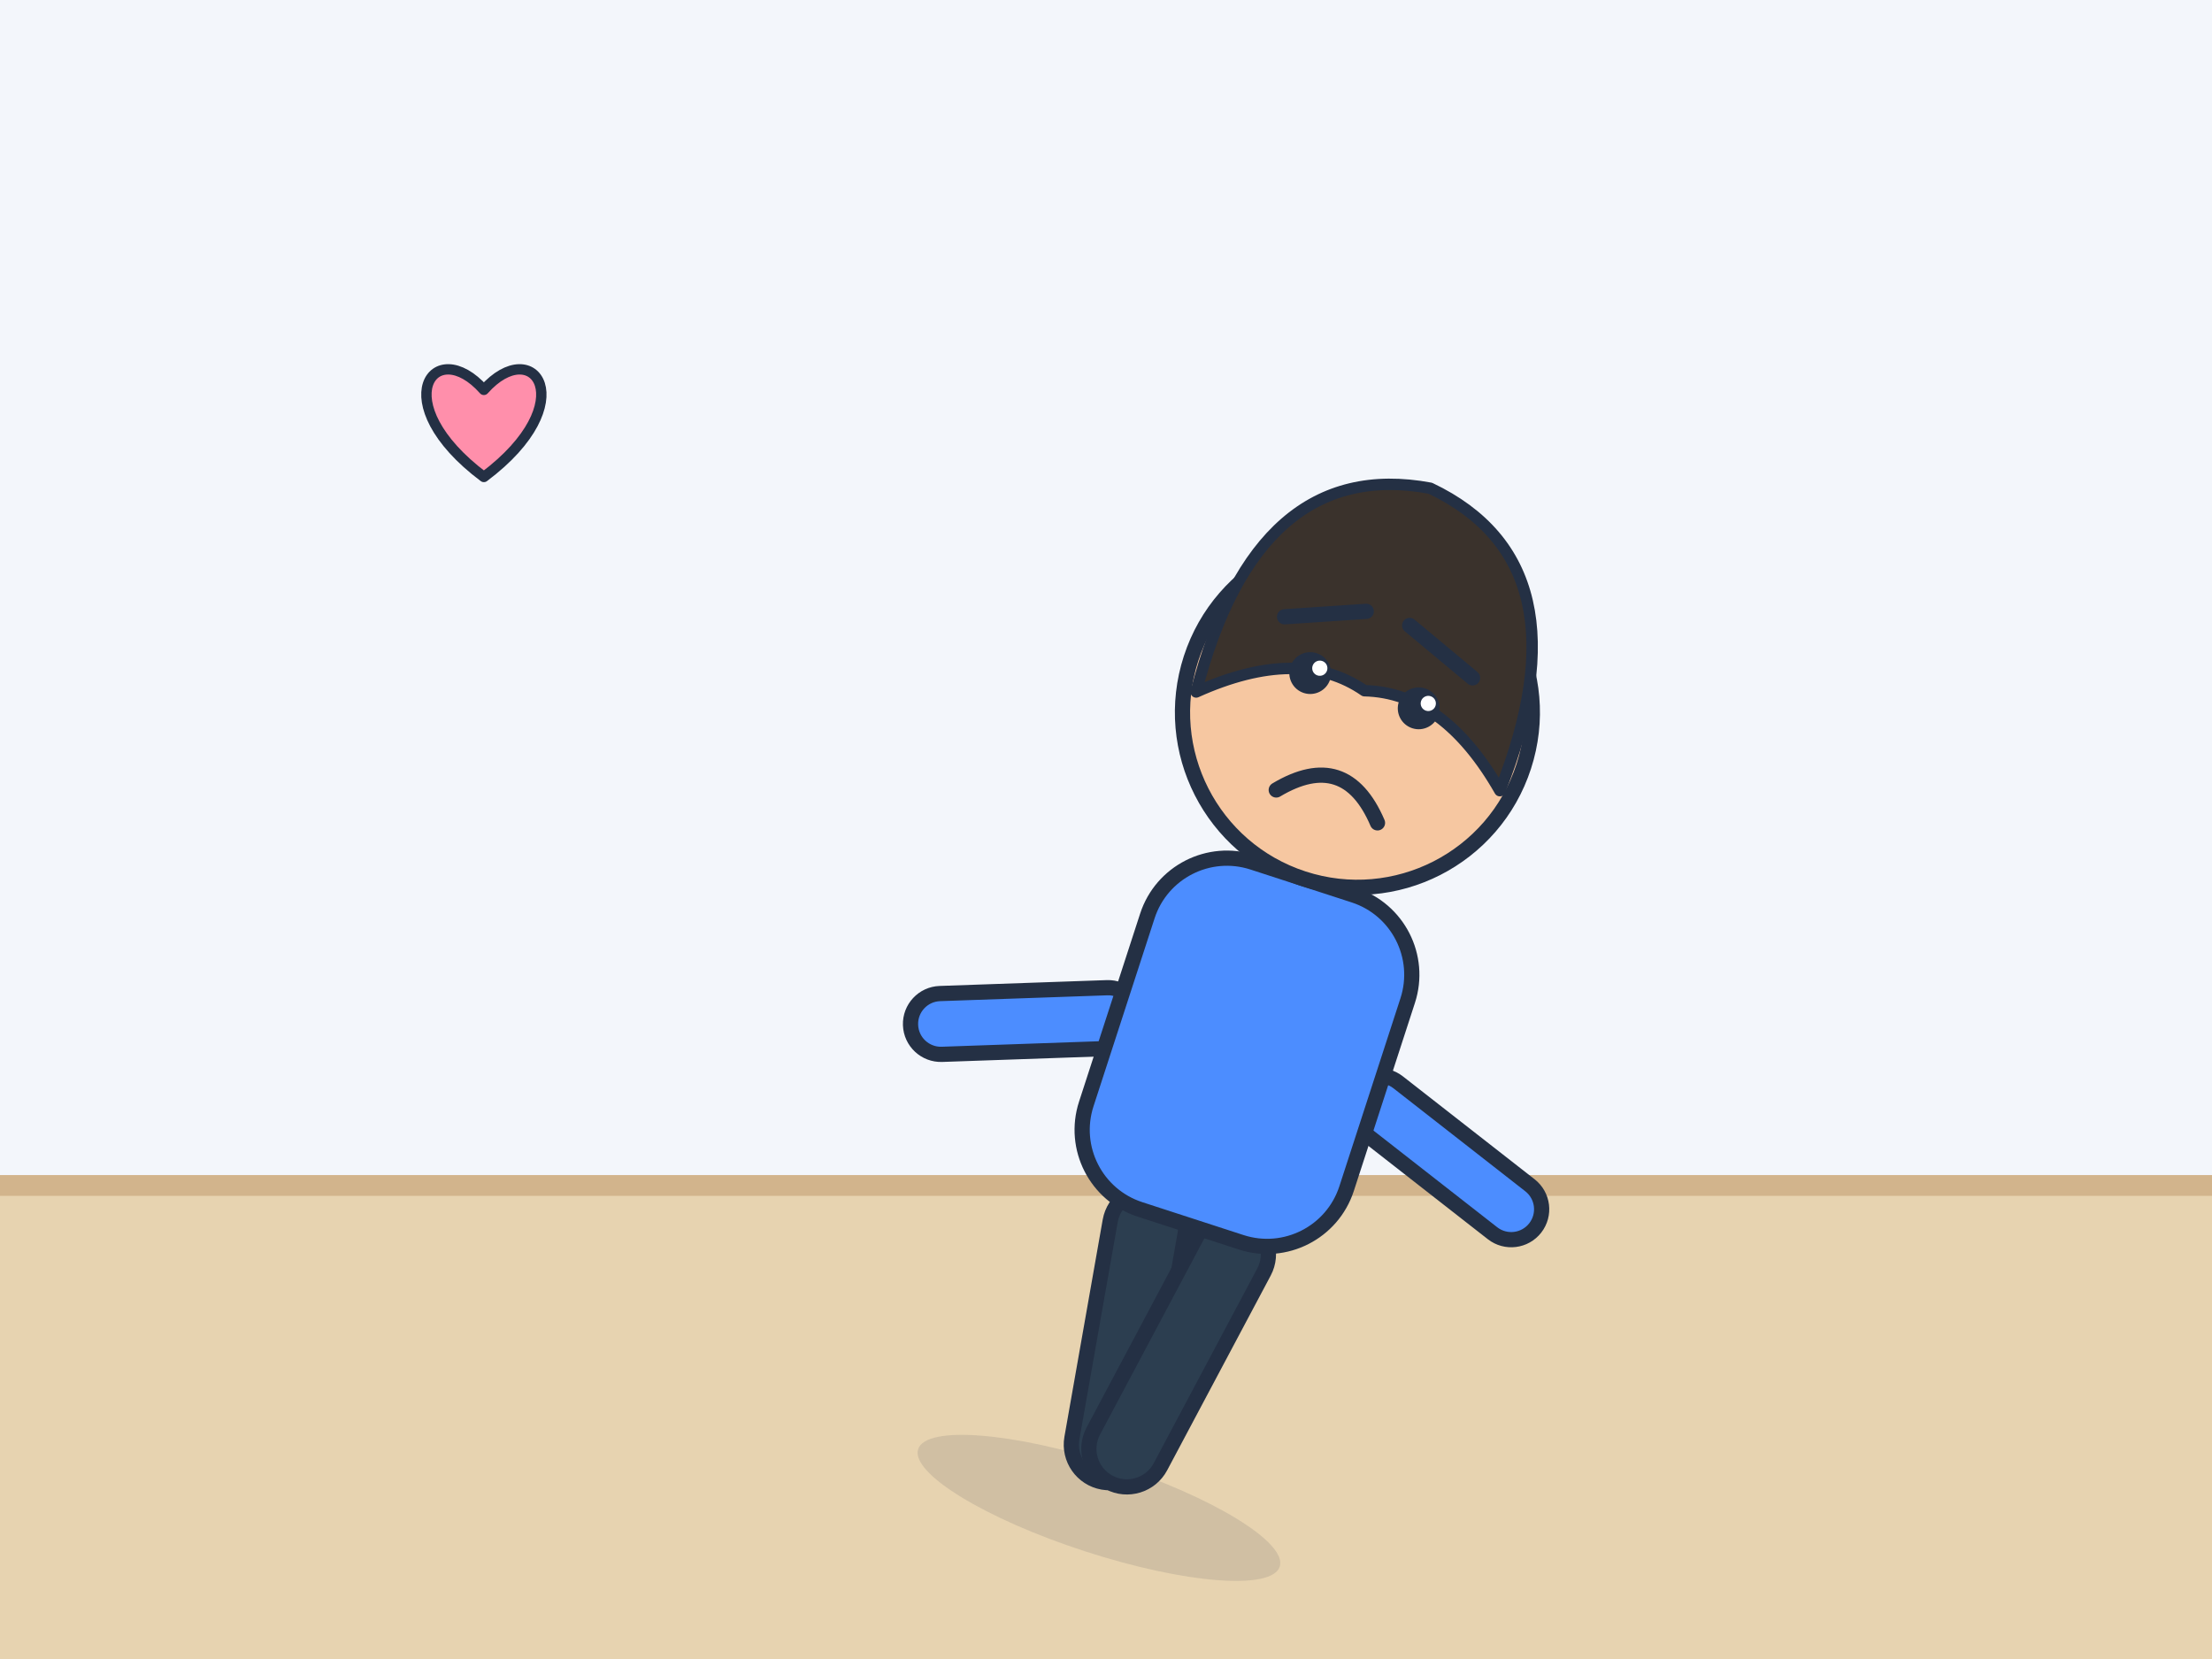
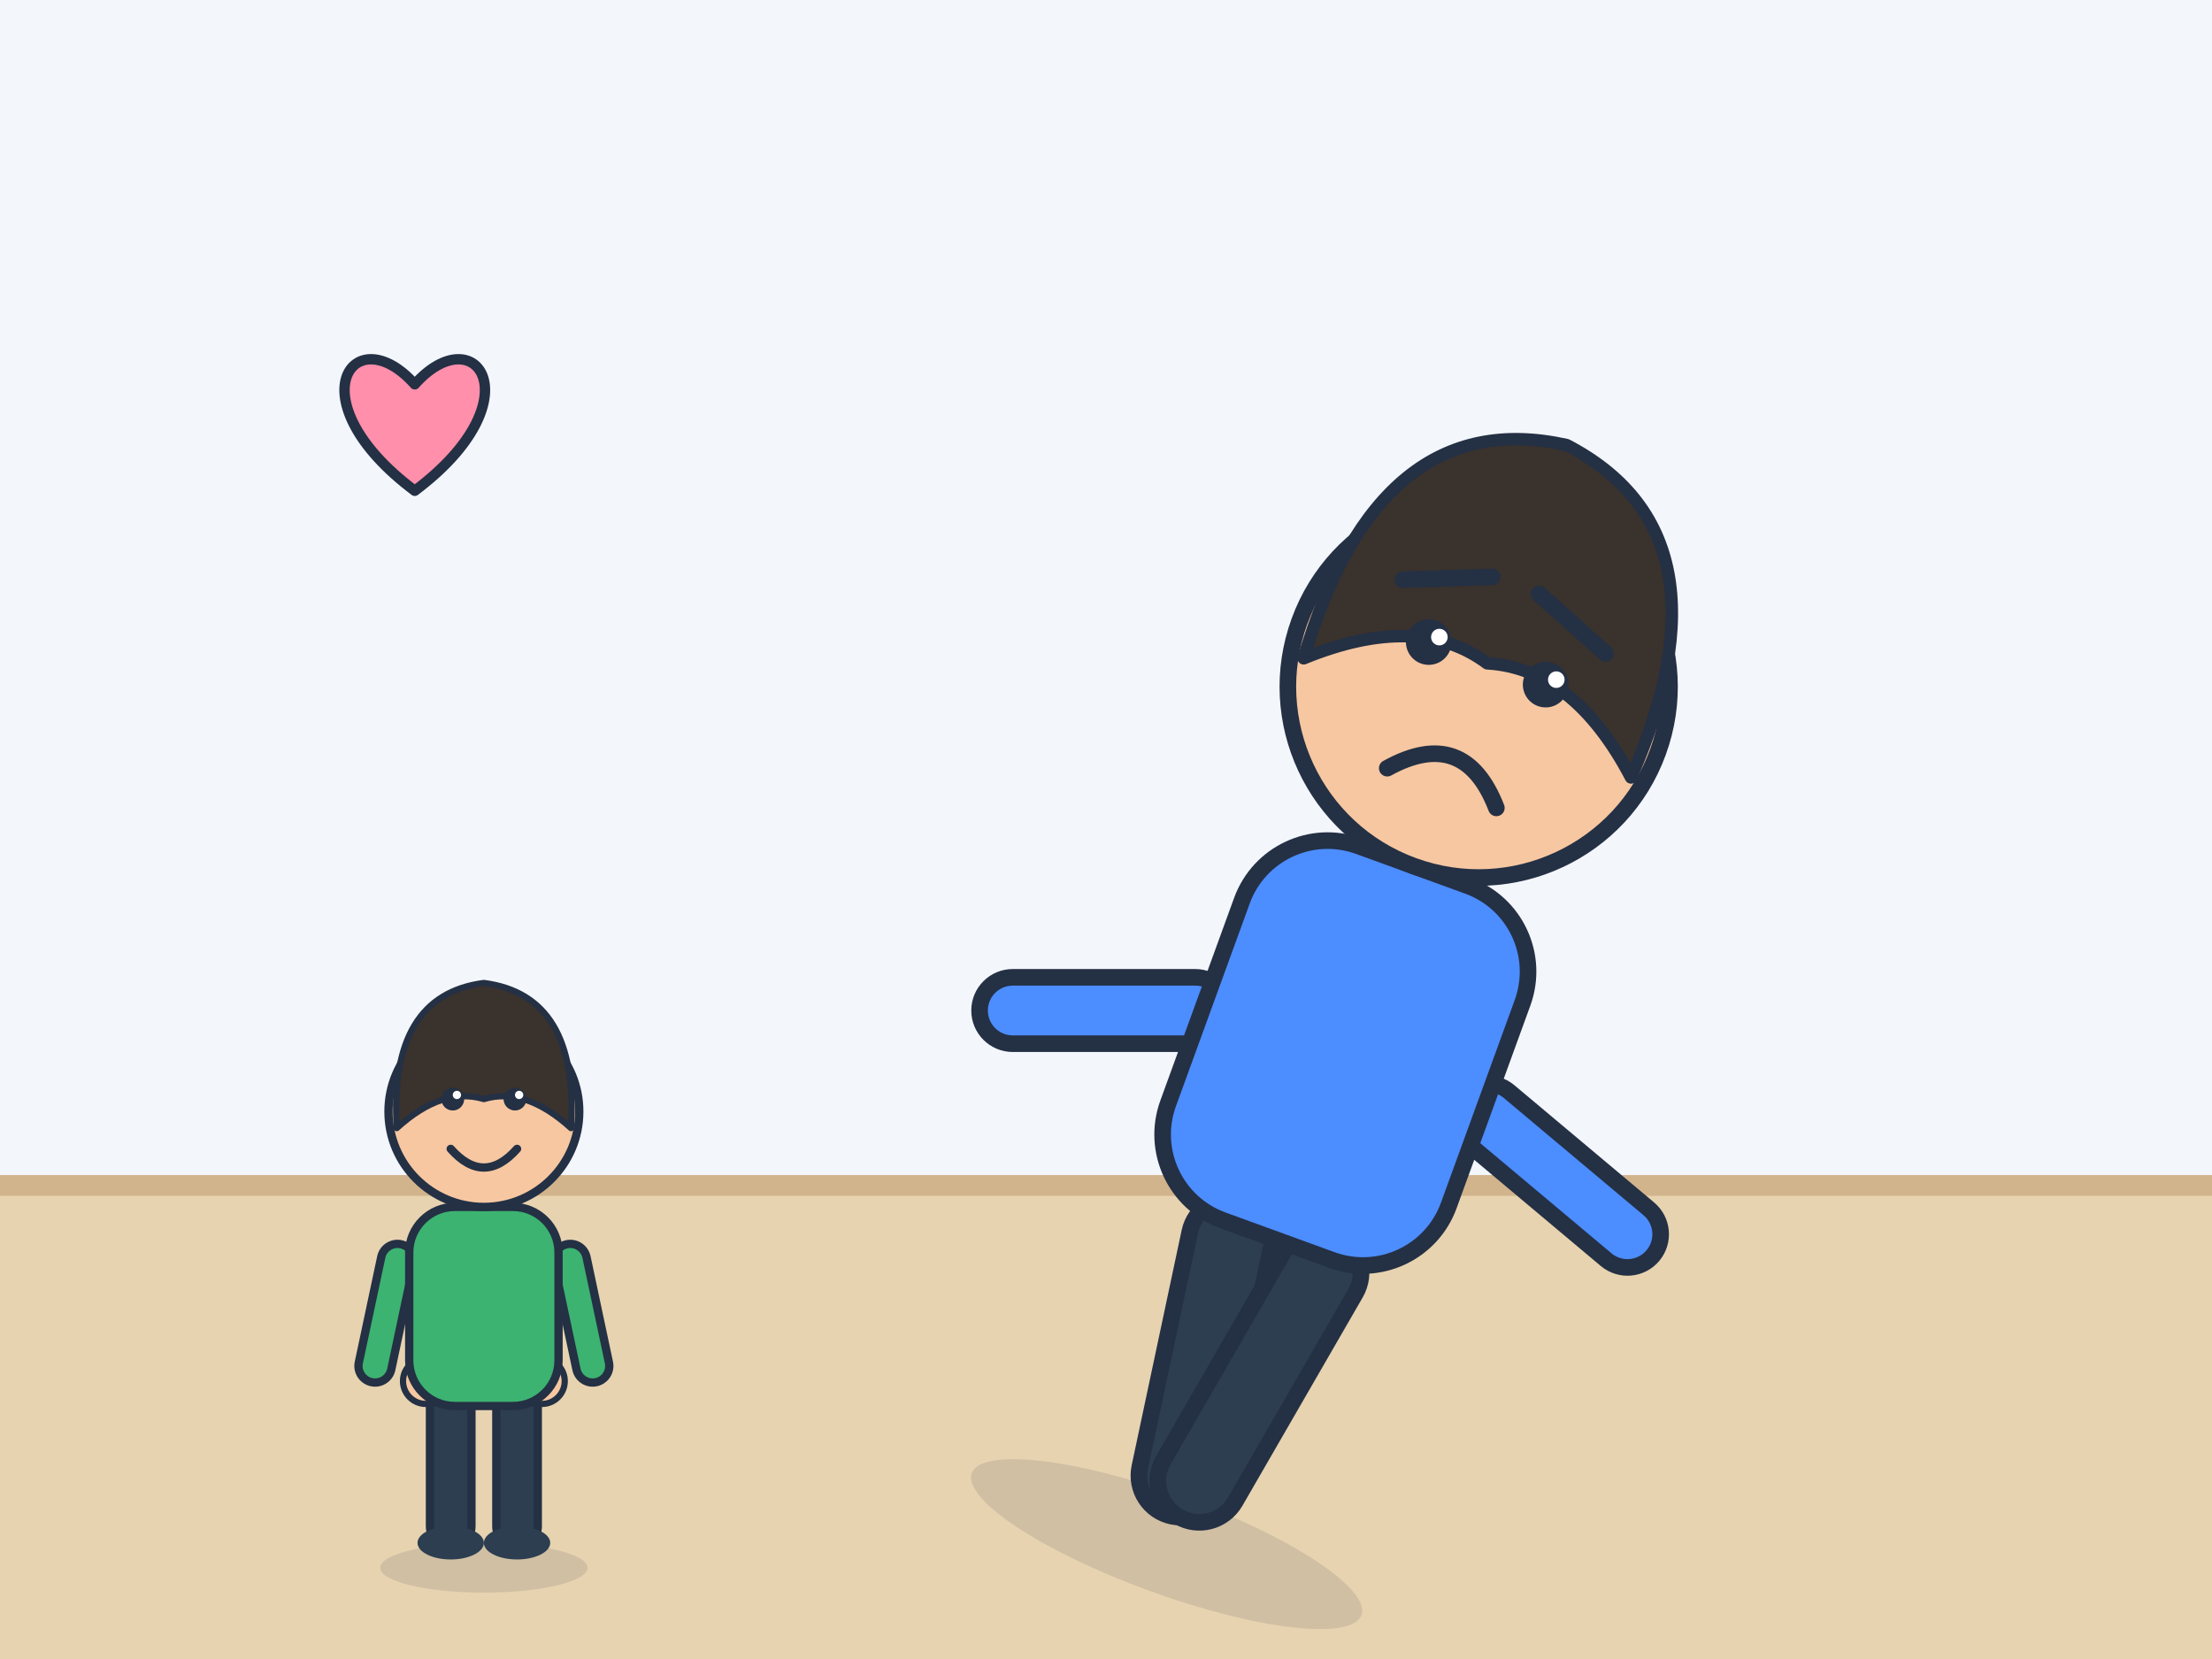
<svg xmlns="http://www.w3.org/2000/svg" width="640" height="480" viewBox="0 0 640 480" shape-rendering="geometricPrecision">
  <rect x="0.0" y="0.0" width="640.0" height="480.0" fill="#d7f0ff" />
  <rect x="0.0" y="0.0" width="640.0" height="480.0" fill="#f3f6fb" />
  <rect x="0.0" y="340.0" width="640.0" height="140.0" fill="#e7d3b0" />
  <rect x="0.0" y="340.0" width="640.0" height="6.0" fill="#d2b48c" />
-   <g transform="translate(320 430) rotate(18)">
-     <g transform="translate(0.0 0.0) scale(1.1 1.1)">
+   <g transform="translate(340 440) rotate(20)">
+     <g transform="translate(0.0 0.0) scale(1.2 1.2)">
      <ellipse cx="0.0" cy="6.0" rx="50.0" ry="12.0" fill="rgba(36,48,68,0.12)" />
      <rect x="-10.0" y="0" width="20.0" height="78.0" rx="10.0" fill="#2c3e50" stroke="#243044" stroke-width="4" stroke-linejoin="round" transform="translate(-12.0 -78.0) rotate(-8.0)" />
      <rect x="-10.0" y="0" width="20.0" height="78.0" rx="10.0" fill="#2c3e50" stroke="#243044" stroke-width="4" stroke-linejoin="round" transform="translate(14.0 -78.0) rotate(10.0)" />
      <rect x="-8.0" y="0" width="16.0" height="60.0" rx="8.0" fill="#4c8dff" stroke="#243044" stroke-width="4" stroke-linejoin="round" transform="translate(-30.0 -120.0) rotate(70.0)" />
      <rect x="-8.0" y="0" width="16.0" height="60.0" rx="8.0" fill="#4c8dff" stroke="#243044" stroke-width="4" stroke-linejoin="round" transform="translate(30.0 -120.0) rotate(-70.0)" />
      <rect x="-36.0" y="-168.0" width="72.0" height="96.0" rx="22.0" fill="#4c8dff" stroke="#243044" stroke-width="4.0" stroke-linejoin="round" stroke-linecap="round" />
      <circle cx="0.0" cy="-214.0" r="46.0" fill="#f6c7a1" stroke="#243044" stroke-width="4.0" stroke-linejoin="round" stroke-linecap="round" />
      <path d="M-42 -206 Q-46 -270 0 -276 Q46 -270 42 -206 Q20 -226 0 -220 Q-20 -226 -42 -206" fill="#3a322c" stroke="#243044" stroke-width="3.0" stroke-linejoin="round" stroke-linecap="round" />
      <circle cx="-15.0" cy="-220.0" r="5.5" fill="#243044" />
      <circle cx="15.0" cy="-220.0" r="5.5" fill="#243044" />
      <circle cx="-13.0" cy="-222.0" r="2.0" fill="#ffffff" />
      <circle cx="17.0" cy="-222.0" r="2.0" fill="#ffffff" />
      <polyline points="-26.0,-232.0 -6.0,-240.0" fill="none" stroke="#243044" stroke-width="4.0" stroke-linecap="round" stroke-linejoin="round" />
      <polyline points="6.0,-240.0 26.0,-232.0" fill="none" stroke="#243044" stroke-width="4.0" stroke-linecap="round" stroke-linejoin="round" />
      <path d="M-14 -188 Q0 -204 14 -188" fill="none" stroke="#243044" stroke-width="4.0" stroke-linejoin="round" stroke-linecap="round" />
    </g>
  </g>
-   <path d="M140.0 138.0 C111.2 116.4 125.6 96.6 140.0 112.8 C154.4 96.6 168.8 116.4 140.0 138.0 Z" fill="#ff8fab" stroke="#243044" stroke-width="3.0" stroke-linejoin="round" stroke-linecap="round" />
+   <path d="M120.0 142.0 C84.8 115.6 102.4 91.4 120.0 111.2 C137.6 91.4 155.2 115.6 120.0 142.0 Z" fill="#ff8fab" stroke="#243044" stroke-width="3.0" stroke-linejoin="round" stroke-linecap="round" />
+   <g transform="translate(140.0 450.0) scale(0.6 0.6)">
+     <ellipse cx="0.0" cy="6.0" rx="50.0" ry="12.0" fill="rgba(36,48,68,0.12)" />
+     <rect x="-26.0" y="-86.0" width="20.0" height="82.0" rx="10.0" fill="#2c3e50" stroke="#243044" stroke-width="4.0" stroke-linejoin="round" stroke-linecap="round" />
+     <rect x="6.0" y="-86.0" width="20.0" height="82.0" rx="10.0" fill="#2c3e50" stroke="#243044" stroke-width="4.0" stroke-linejoin="round" stroke-linecap="round" />
+     <ellipse cx="-16.0" cy="-6.0" rx="16.0" ry="8.0" fill="#2c3e50" />
+     <ellipse cx="16.0" cy="-6.0" rx="16.0" ry="8.0" fill="#2c3e50" />
+     <rect x="-8.0" y="0" width="16.0" height="68.0" rx="8.0" fill="#3cb371" stroke="#243044" stroke-width="4" stroke-linejoin="round" transform="translate(-40.0 -150.0) rotate(12.0)" />
+     <rect x="-8.0" y="0" width="16.0" height="68.0" rx="8.0" fill="#3cb371" stroke="#243044" stroke-width="4" stroke-linejoin="round" transform="translate(40.0 -150.0) rotate(-12.0)" />
+     <circle cx="-28.0" cy="-84.0" r="11.0" fill="#f6c7a1" stroke="#243044" stroke-width="3.0" stroke-linejoin="round" stroke-linecap="round" />
+     <circle cx="28.0" cy="-84.0" r="11.0" fill="#f6c7a1" stroke="#243044" stroke-width="3.0" stroke-linejoin="round" stroke-linecap="round" />
+     <rect x="-36.0" y="-168.0" width="72.0" height="96.0" rx="22.0" fill="#3cb371" stroke="#243044" stroke-width="4.0" stroke-linejoin="round" stroke-linecap="round" />
+     <circle cx="0.0" cy="-214.0" r="46.0" fill="#f6c7a1" stroke="#243044" stroke-width="4.0" stroke-linejoin="round" stroke-linecap="round" />
+     <path d="M-42 -206 Q-46 -270 0 -276 Q46 -270 42 -206 Q20 -226 0 -220 Q-20 -226 -42 -206" fill="#3a322c" stroke="#243044" stroke-width="3.0" stroke-linejoin="round" stroke-linecap="round" />
+     <circle cx="-15.0" cy="-220.0" r="5.5" fill="#243044" />
+     <circle cx="15.0" cy="-220.0" r="5.5" fill="#243044" />
+     <circle cx="-13.0" cy="-222.0" r="2.0" fill="#ffffff" />
+     <circle cx="17.0" cy="-222.0" r="2.0" fill="#ffffff" />
+     <path d="M-16 -196 Q0 -178 16 -196" fill="none" stroke="#243044" stroke-width="4.0" stroke-linejoin="round" stroke-linecap="round" />
+   </g>
</svg>
